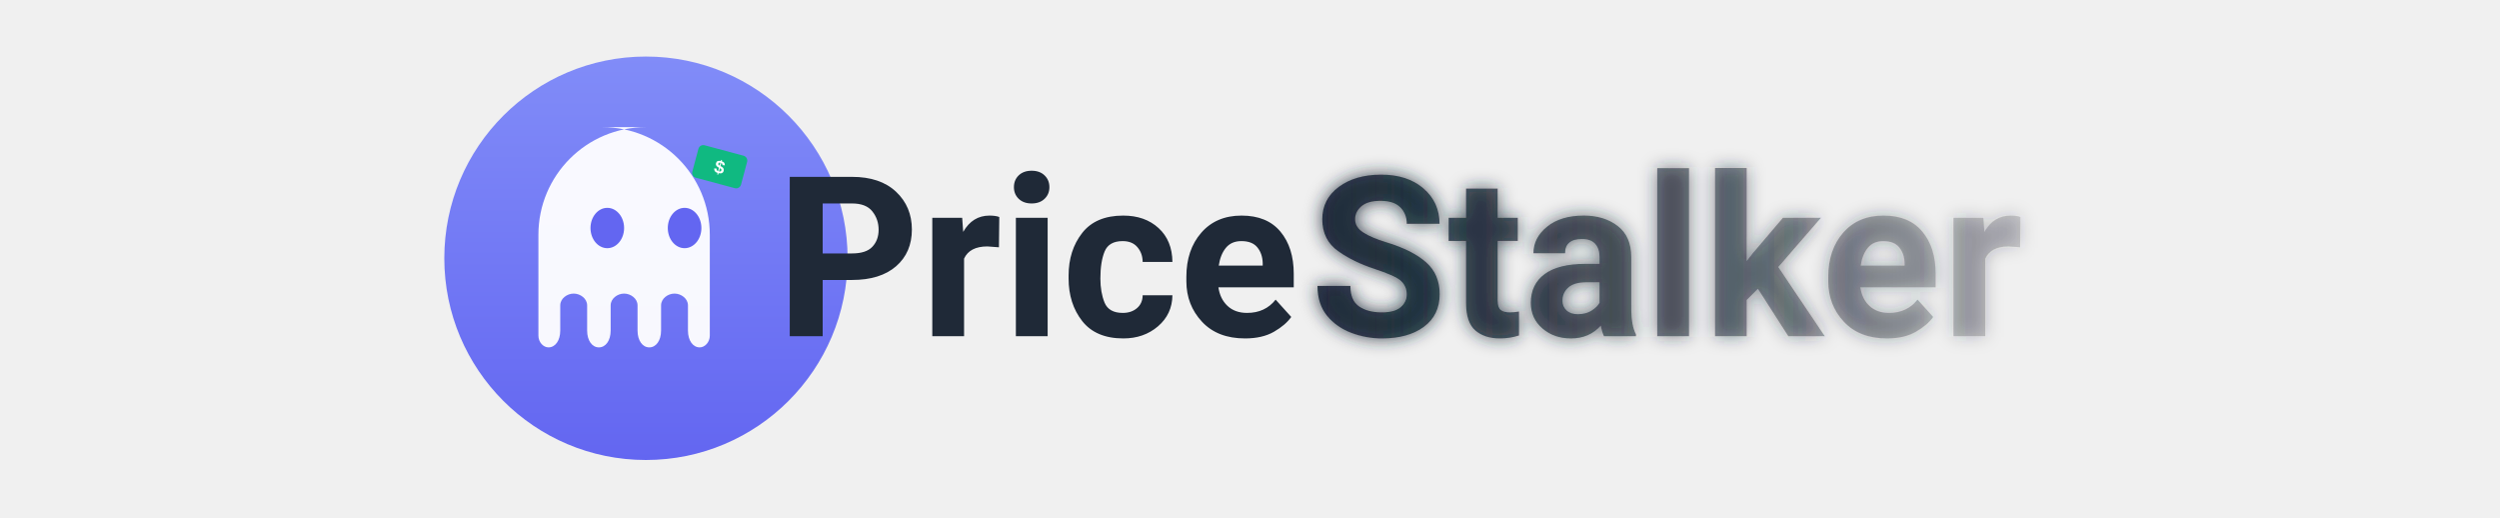
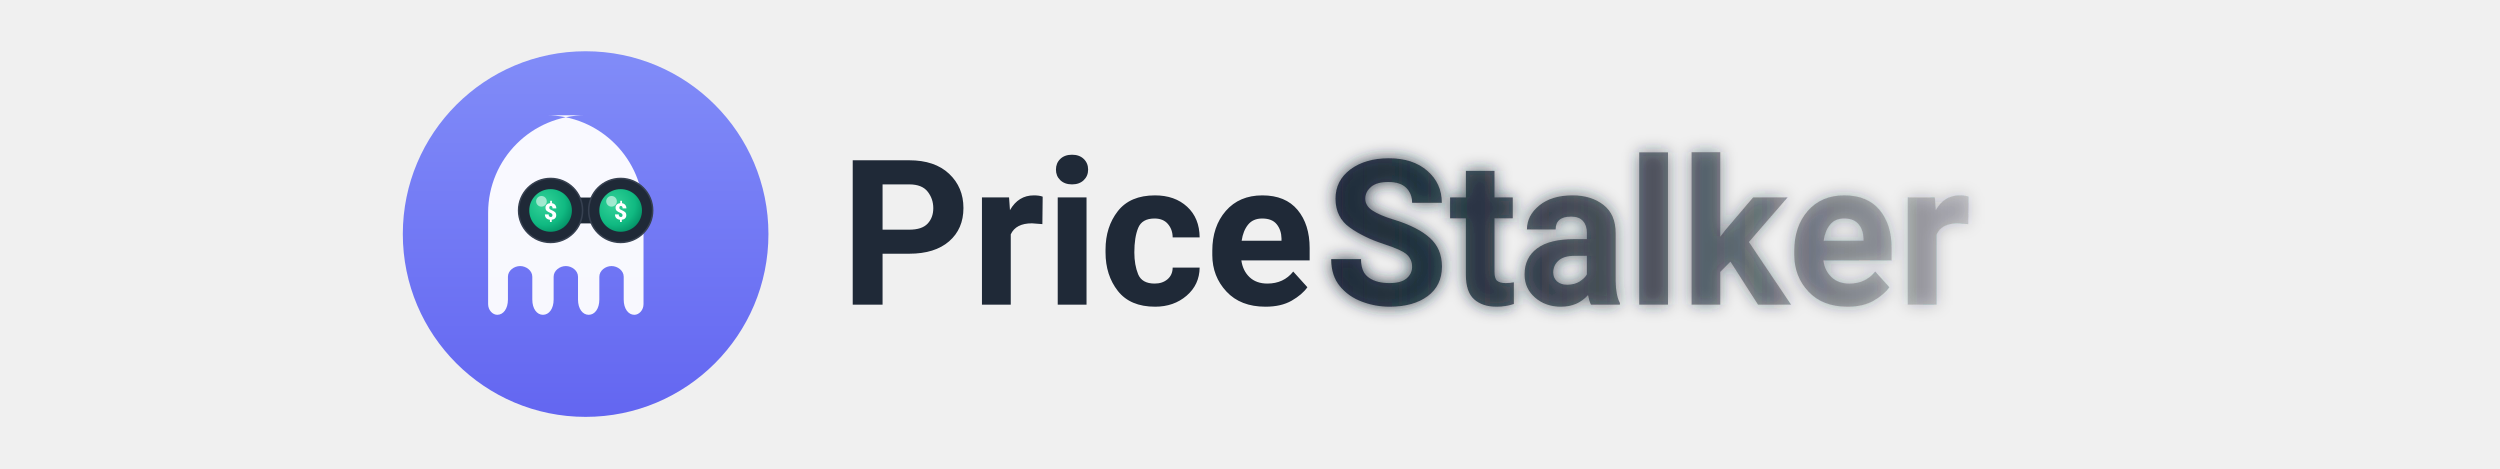
- <svg xmlns="http://www.w3.org/2000/svg" viewBox="0 0 580 120">
+ <svg xmlns="http://www.w3.org/2000/svg" viewBox="0 0 640 120">
  <defs>
    <linearGradient id="ghostGrad" x1="0%" y1="0%" x2="0%" y2="100%">
      <stop offset="0%" style="stop-color:#818cf8" />
      <stop offset="100%" style="stop-color:#6366f1" />
    </linearGradient>
+     <radialGradient id="lensGrad" cx="35%" cy="35%" r="70%">
+       <stop offset="0%" style="stop-color:#34d399" />
+       <stop offset="70%" style="stop-color:#10b981" />
+       <stop offset="100%" style="stop-color:#059669" />
+     </radialGradient>
    <linearGradient id="textFade" x1="0%" y1="0%" x2="100%" y2="0%">
      <stop offset="0%" style="stop-color:#1f2937;stop-opacity:0.9" />
      <stop offset="50%" style="stop-color:#1f2937;stop-opacity:0.55" />
      <stop offset="100%" style="stop-color:#1f2937;stop-opacity:0.2" />
    </linearGradient>
    <filter id="glow" x="-20%" y="-20%" width="140%" height="140%">
      <feGaussianBlur stdDeviation="2" result="coloredBlur" />
      <feMerge>
        <feMergeNode in="coloredBlur" />
        <feMergeNode in="SourceGraphic" />
      </feMerge>
    </filter>
  </defs>
  <g transform="translate(100, 10) scale(0.195)">
    <circle cx="256" cy="256" r="240" fill="url(#ghostGrad)" />
    <path d="M256 100c-70.7 0-128 57.3-128 128v120c0 8 6 14 12 14 8 0 14-8 14-20v-30c0-8 8-14 16-14s16 6 16 14v30c0 12 6 20 14 20s14-8 14-20v-30c0-8 8-14 16-14s16 6 16 14v30c0 12 6 20 14 20s14-8 14-20v-30c0-8 8-14 16-14s16 6 16 14v30c0 12 6 20 14 20 6 0 12-6 12-14V228c0-70.7-57.3-128-128-128z" fill="white" opacity="0.95" />
-     <ellipse cx="210" cy="220" rx="20" ry="24" fill="#6366f1" />
-     <ellipse cx="302" cy="220" rx="20" ry="24" fill="#6366f1" />
-     <g transform="translate(320, 120) rotate(15)">
-       <rect x="0" y="0" width="60" height="40" rx="6" fill="#10b981" />
-       <text x="30" y="28" text-anchor="middle" fill="white" font-family="Arial, sans-serif" font-size="22" font-weight="bold">$</text>
-     </g>
+     <rect x="234" y="208" width="44" height="34" rx="6" fill="#1f2937" />
+     <circle cx="210" cy="225" r="42" fill="#1f2937" />
+     <circle cx="302" cy="225" r="42" fill="#1f2937" />
+     <circle cx="210" cy="225" r="42" fill="none" stroke="#374151" stroke-width="2" />
+     <circle cx="302" cy="225" r="42" fill="none" stroke="#374151" stroke-width="2" />
+     <circle cx="210" cy="225" r="28" fill="url(#lensGrad)" />
+     <circle cx="302" cy="225" r="28" fill="url(#lensGrad)" />
+     <text x="210" y="237" text-anchor="middle" fill="white" font-family="system-ui, -apple-system, 'Segoe UI', Roboto, sans-serif" font-size="30" font-weight="900">$</text>
+     <text x="302" y="237" text-anchor="middle" fill="white" font-family="system-ui, -apple-system, 'Segoe UI', Roboto, sans-serif" font-size="30" font-weight="900">$</text>
+     <circle cx="198" cy="213" r="7" fill="white" opacity="0.55" />
+     <circle cx="290" cy="213" r="7" fill="white" opacity="0.55" />
  </g>
-   <text x="180" y="78" font-family="system-ui, -apple-system, 'Segoe UI', Roboto, sans-serif" font-size="52" font-weight="700" fill="#1f2937">Price</text>
-   <text x="304" y="78" font-family="system-ui, -apple-system, 'Segoe UI', Roboto, sans-serif" font-size="52" font-weight="700" fill="url(#textFade)" filter="url(#glow)">Stalker</text>
+   <text x="215" y="78" font-family="system-ui, -apple-system, 'Segoe UI', Roboto, sans-serif" font-size="52" font-weight="700" fill="#1f2937">Price</text>
+   <text x="339" y="78" font-family="system-ui, -apple-system, 'Segoe UI', Roboto, sans-serif" font-size="52" font-weight="700" fill="url(#textFade)" filter="url(#glow)">Stalker</text>
</svg>
